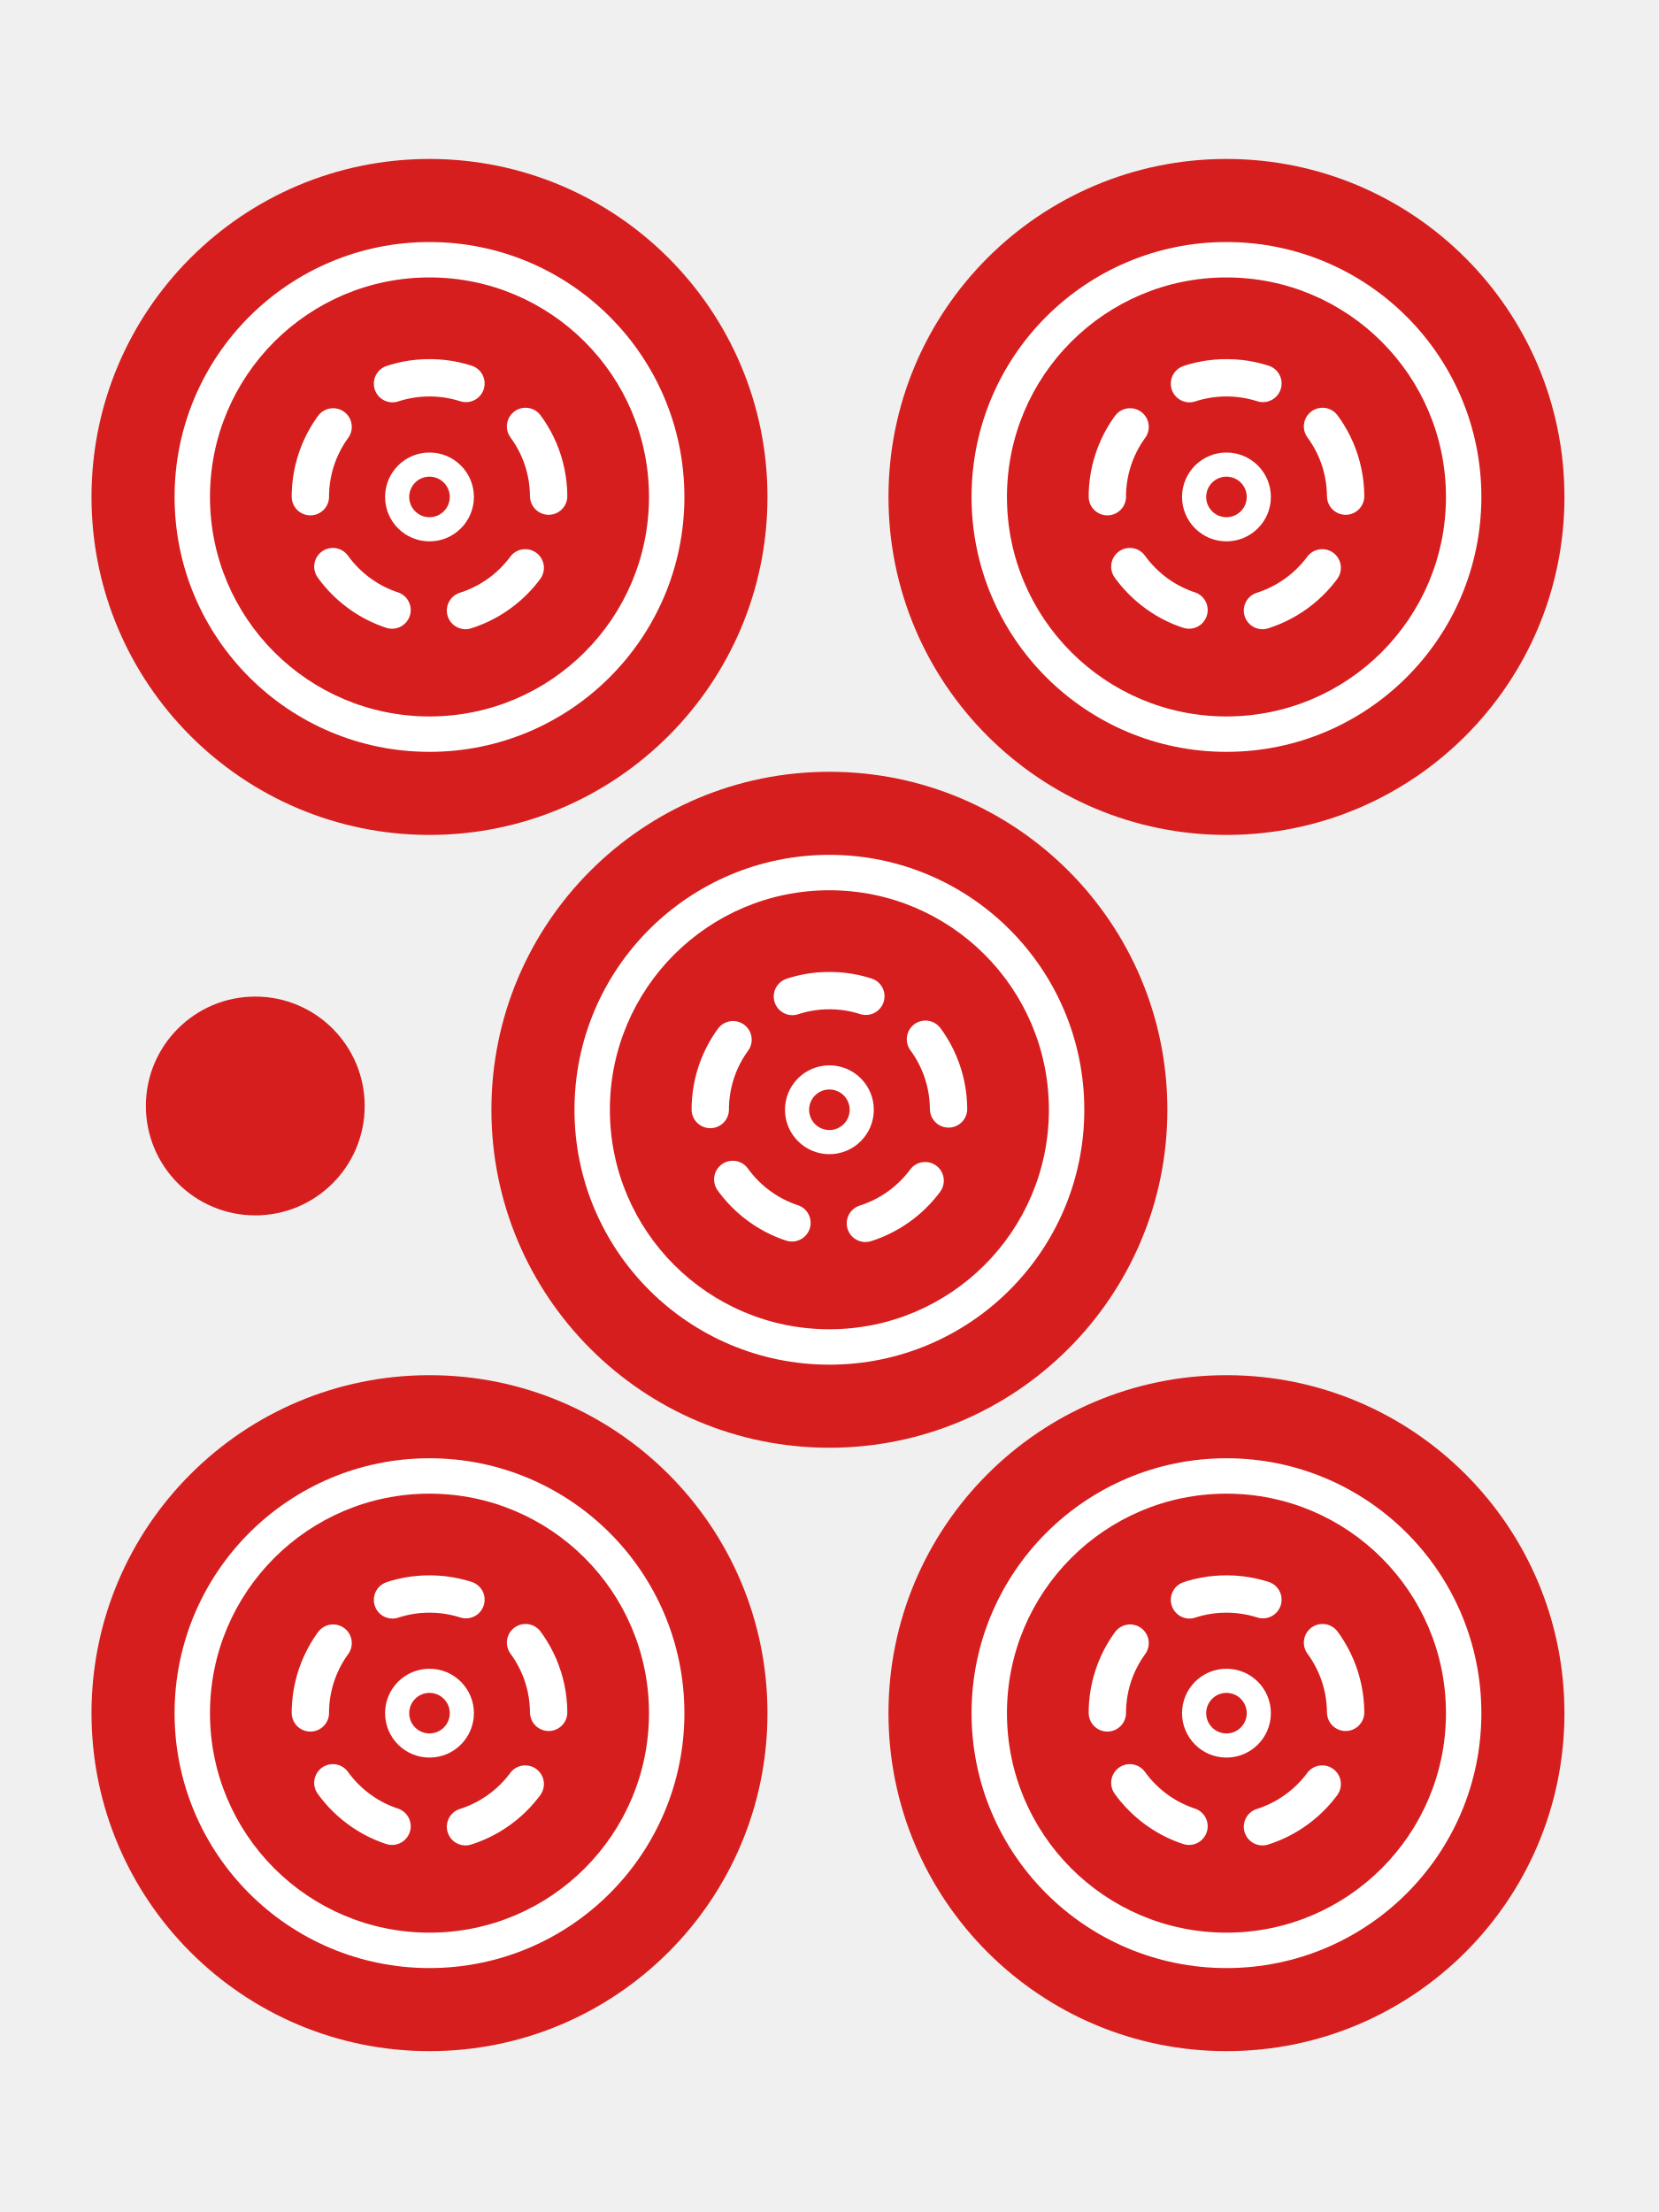
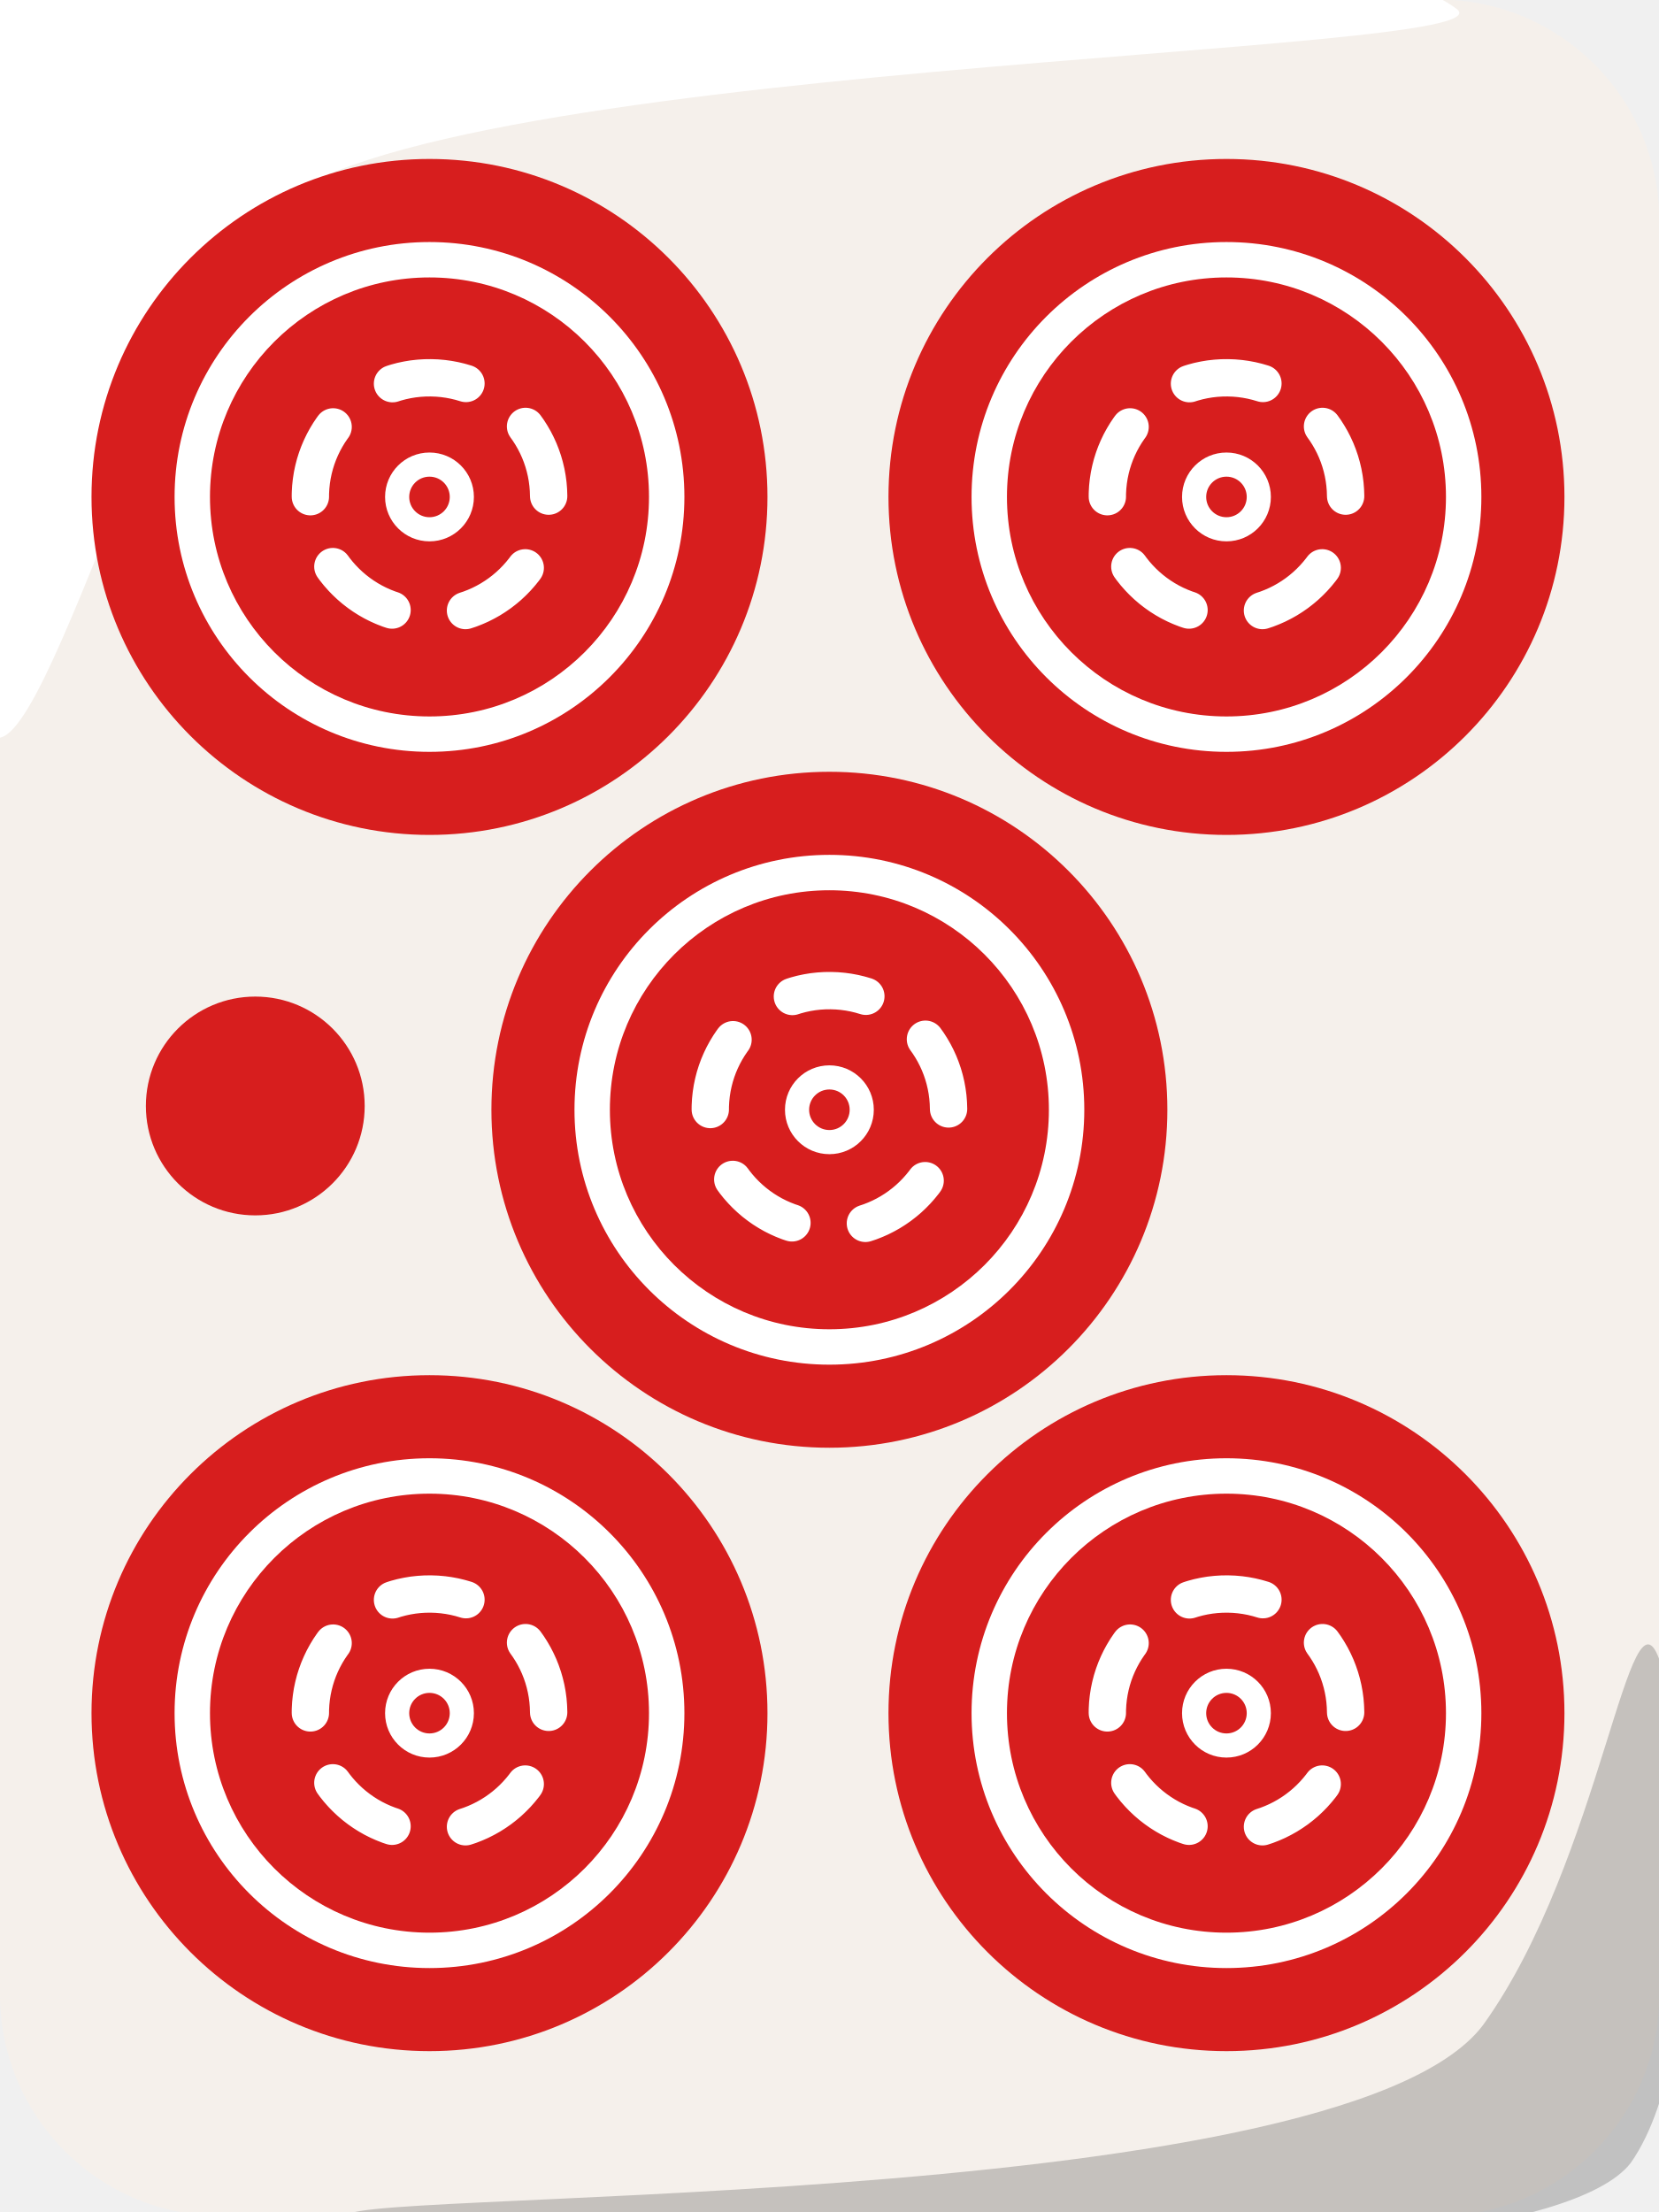
<svg xmlns="http://www.w3.org/2000/svg" width="300" height="400">
+   <g transform="translate(0 -652.362)">
+     <rect width="300.059" height="400.778" y="652.284" ry="40" style="opacity:1;fill:#f5f0eb;fill-opacity:1;fill-rule:nonzero;stroke:none;stroke-width:10;stroke-linecap:butt;stroke-linejoin:round;stroke-miterlimit:4;stroke-dasharray:none;stroke-dashoffset:0;stroke-opacity:1" />
+     <path d="M-4.769 775.071c-4.881-33.076-12.077-100.834 3.49-123.007 20.277-26.12 234.78-20.433 264.593 1.846 12.9 8.739-192.964 9.211-216.215 37.835C24.391 719.112.651 818.187-4.769 775.07Z" mask="url(#b)" style="fill:#fff;fill-opacity:1;fill-rule:evenodd;stroke:none;stroke-width:1px;stroke-linecap:butt;stroke-linejoin:miter;stroke-opacity:1;filter:url(#a)" />
+     <path d="M151.736 1025.018c-3.327-9.314-10.249-68.454 5.318-90.627 20.277-26.12 219.436-16.458 231.555-9.932 11.074 5.317-178.604.06-204.851 34.867-21.594 30-26.501 82.178-32.022 65.692z" mask="url(#c)" style="fill:#000;fill-opacity:.196;fill-rule:evenodd;stroke:none;stroke-width:1px;stroke-linecap:butt;stroke-linejoin:miter;stroke-opacity:1;filter:url(#a)" transform="rotate(180 225.969 988.943)" />
+   </g>
  <g transform="translate(0 -652.362)">
    <g transform="matrix(1.02274 0 0 1.02274 288.325 245.696)">
      <circle cx="-205.976" cy="485.489" r="59.759" style="opacity:1;fill:#d71e1e;fill-opacity:1;fill-rule:nonzero;stroke:none;stroke-width:8;stroke-linecap:round;stroke-linejoin:round;stroke-miterlimit:4;stroke-dasharray:none;stroke-dashoffset:0;stroke-opacity:1" />
      <circle cx="-205.976" cy="485.489" r="45.07" style="opacity:1;fill:#fff;fill-opacity:1;fill-rule:nonzero;stroke:none;stroke-width:8;stroke-linecap:round;stroke-linejoin:round;stroke-miterlimit:4;stroke-dasharray:none;stroke-dashoffset:0;stroke-opacity:1" />
      <circle cx="-205.976" cy="485.489" r="38.811" style="opacity:1;fill:#d71e1e;fill-opacity:1;fill-rule:nonzero;stroke:none;stroke-width:8;stroke-linecap:round;stroke-linejoin:round;stroke-miterlimit:4;stroke-dasharray:none;stroke-dashoffset:0;stroke-opacity:1" />
      <path d="M-188.246-484.058a21.069 21.069 0 0 1-20.673 21.065 21.069 21.069 0 0 1-21.45-20.273 21.069 21.069 0 0 1 19.866-21.827 21.069 21.069 0 0 1 22.197 19.452" style="opacity:1;fill:none;fill-opacity:.297;fill-rule:nonzero;stroke:#fff;stroke-width:6.6;stroke-linecap:round;stroke-linejoin:round;stroke-miterlimit:4;stroke-dasharray:13.201,13.201;stroke-dashoffset:0;stroke-opacity:1" transform="scale(1 -1) rotate(.395)" />
      <circle cx="-205.976" cy="485.489" r="7.853" style="opacity:1;fill:#fff;fill-opacity:1;fill-rule:nonzero;stroke:none;stroke-width:8;stroke-linecap:round;stroke-linejoin:round;stroke-miterlimit:4;stroke-dasharray:none;stroke-dashoffset:0;stroke-opacity:1" />
      <circle cx="-205.976" cy="485.489" r="3.586" style="opacity:1;fill:#d71e1e;fill-opacity:1;fill-rule:nonzero;stroke:none;stroke-width:8;stroke-linecap:round;stroke-linejoin:round;stroke-miterlimit:4;stroke-dasharray:none;stroke-dashoffset:0;stroke-opacity:1" />
    </g>
    <g transform="matrix(1.02274 0 0 1.02274 432.443 245.696)">
      <circle cx="-205.976" cy="485.489" r="59.759" style="opacity:1;fill:#d71e1e;fill-opacity:1;fill-rule:nonzero;stroke:none;stroke-width:8;stroke-linecap:round;stroke-linejoin:round;stroke-miterlimit:4;stroke-dasharray:none;stroke-dashoffset:0;stroke-opacity:1" />
      <circle cx="-205.976" cy="485.489" r="45.07" style="opacity:1;fill:#fff;fill-opacity:1;fill-rule:nonzero;stroke:none;stroke-width:8;stroke-linecap:round;stroke-linejoin:round;stroke-miterlimit:4;stroke-dasharray:none;stroke-dashoffset:0;stroke-opacity:1" />
      <circle cx="-205.976" cy="485.489" r="38.811" style="opacity:1;fill:#d71e1e;fill-opacity:1;fill-rule:nonzero;stroke:none;stroke-width:8;stroke-linecap:round;stroke-linejoin:round;stroke-miterlimit:4;stroke-dasharray:none;stroke-dashoffset:0;stroke-opacity:1" />
      <path d="M-188.246-484.058a21.069 21.069 0 0 1-20.673 21.065 21.069 21.069 0 0 1-21.45-20.273 21.069 21.069 0 0 1 19.866-21.827 21.069 21.069 0 0 1 22.197 19.452" style="opacity:1;fill:none;fill-opacity:.297;fill-rule:nonzero;stroke:#fff;stroke-width:6.6;stroke-linecap:round;stroke-linejoin:round;stroke-miterlimit:4;stroke-dasharray:13.201,13.201;stroke-dashoffset:0;stroke-opacity:1" transform="scale(1 -1) rotate(.395)" />
      <circle cx="-205.976" cy="485.489" r="7.853" style="opacity:1;fill:#fff;fill-opacity:1;fill-rule:nonzero;stroke:none;stroke-width:8;stroke-linecap:round;stroke-linejoin:round;stroke-miterlimit:4;stroke-dasharray:none;stroke-dashoffset:0;stroke-opacity:1" />
      <circle cx="-205.976" cy="485.489" r="3.586" style="opacity:1;fill:#d71e1e;fill-opacity:1;fill-rule:nonzero;stroke:none;stroke-width:8;stroke-linecap:round;stroke-linejoin:round;stroke-miterlimit:4;stroke-dasharray:none;stroke-dashoffset:0;stroke-opacity:1" />
    </g>
    <g transform="matrix(1.02274 0 0 1.02274 288.325 465.627)">
      <circle cx="-205.976" cy="485.489" r="59.759" style="opacity:1;fill:#d71e1e;fill-opacity:1;fill-rule:nonzero;stroke:none;stroke-width:8;stroke-linecap:round;stroke-linejoin:round;stroke-miterlimit:4;stroke-dasharray:none;stroke-dashoffset:0;stroke-opacity:1" />
      <circle cx="-205.976" cy="485.489" r="45.07" style="opacity:1;fill:#fff;fill-opacity:1;fill-rule:nonzero;stroke:none;stroke-width:8;stroke-linecap:round;stroke-linejoin:round;stroke-miterlimit:4;stroke-dasharray:none;stroke-dashoffset:0;stroke-opacity:1" />
      <circle cx="-205.976" cy="485.489" r="38.811" style="opacity:1;fill:#d71e1e;fill-opacity:1;fill-rule:nonzero;stroke:none;stroke-width:8;stroke-linecap:round;stroke-linejoin:round;stroke-miterlimit:4;stroke-dasharray:none;stroke-dashoffset:0;stroke-opacity:1" />
      <path d="M-188.246-484.058a21.069 21.069 0 0 1-20.673 21.065 21.069 21.069 0 0 1-21.45-20.273 21.069 21.069 0 0 1 19.866-21.827 21.069 21.069 0 0 1 22.197 19.452" style="opacity:1;fill:none;fill-opacity:.297;fill-rule:nonzero;stroke:#fff;stroke-width:6.6;stroke-linecap:round;stroke-linejoin:round;stroke-miterlimit:4;stroke-dasharray:13.201,13.201;stroke-dashoffset:0;stroke-opacity:1" transform="scale(1 -1) rotate(.395)" />
      <circle cx="-205.976" cy="485.489" r="7.853" style="opacity:1;fill:#fff;fill-opacity:1;fill-rule:nonzero;stroke:none;stroke-width:8;stroke-linecap:round;stroke-linejoin:round;stroke-miterlimit:4;stroke-dasharray:none;stroke-dashoffset:0;stroke-opacity:1" />
      <circle cx="-205.976" cy="485.489" r="3.586" style="opacity:1;fill:#d71e1e;fill-opacity:1;fill-rule:nonzero;stroke:none;stroke-width:8;stroke-linecap:round;stroke-linejoin:round;stroke-miterlimit:4;stroke-dasharray:none;stroke-dashoffset:0;stroke-opacity:1" />
    </g>
    <g transform="matrix(1.02274 0 0 1.02274 432.443 465.627)">
      <circle cx="-205.976" cy="485.489" r="59.759" style="opacity:1;fill:#d71e1e;fill-opacity:1;fill-rule:nonzero;stroke:none;stroke-width:8;stroke-linecap:round;stroke-linejoin:round;stroke-miterlimit:4;stroke-dasharray:none;stroke-dashoffset:0;stroke-opacity:1" />
      <circle cx="-205.976" cy="485.489" r="45.07" style="opacity:1;fill:#fff;fill-opacity:1;fill-rule:nonzero;stroke:none;stroke-width:8;stroke-linecap:round;stroke-linejoin:round;stroke-miterlimit:4;stroke-dasharray:none;stroke-dashoffset:0;stroke-opacity:1" />
      <circle cx="-205.976" cy="485.489" r="38.811" style="opacity:1;fill:#d71e1e;fill-opacity:1;fill-rule:nonzero;stroke:none;stroke-width:8;stroke-linecap:round;stroke-linejoin:round;stroke-miterlimit:4;stroke-dasharray:none;stroke-dashoffset:0;stroke-opacity:1" />
      <path d="M-188.246-484.058a21.069 21.069 0 0 1-20.673 21.065 21.069 21.069 0 0 1-21.45-20.273 21.069 21.069 0 0 1 19.866-21.827 21.069 21.069 0 0 1 22.197 19.452" style="opacity:1;fill:none;fill-opacity:.297;fill-rule:nonzero;stroke:#fff;stroke-width:6.6;stroke-linecap:round;stroke-linejoin:round;stroke-miterlimit:4;stroke-dasharray:13.201,13.201;stroke-dashoffset:0;stroke-opacity:1" transform="scale(1 -1) rotate(.395)" />
      <circle cx="-205.976" cy="485.489" r="7.853" style="opacity:1;fill:#fff;fill-opacity:1;fill-rule:nonzero;stroke:none;stroke-width:8;stroke-linecap:round;stroke-linejoin:round;stroke-miterlimit:4;stroke-dasharray:none;stroke-dashoffset:0;stroke-opacity:1" />
      <circle cx="-205.976" cy="485.489" r="3.586" style="opacity:1;fill:#d71e1e;fill-opacity:1;fill-rule:nonzero;stroke:none;stroke-width:8;stroke-linecap:round;stroke-linejoin:round;stroke-miterlimit:4;stroke-dasharray:none;stroke-dashoffset:0;stroke-opacity:1" />
    </g>
    <g transform="matrix(1.02274 0 0 1.02274 360.64 356.513)">
      <circle cx="-205.976" cy="485.489" r="59.759" style="opacity:1;fill:#d71e1e;fill-opacity:1;fill-rule:nonzero;stroke:none;stroke-width:8;stroke-linecap:round;stroke-linejoin:round;stroke-miterlimit:4;stroke-dasharray:none;stroke-dashoffset:0;stroke-opacity:1" />
      <circle cx="-205.976" cy="485.489" r="45.07" style="opacity:1;fill:#fff;fill-opacity:1;fill-rule:nonzero;stroke:none;stroke-width:8;stroke-linecap:round;stroke-linejoin:round;stroke-miterlimit:4;stroke-dasharray:none;stroke-dashoffset:0;stroke-opacity:1" />
      <circle cx="-205.976" cy="485.489" r="38.811" style="opacity:1;fill:#d71e1e;fill-opacity:1;fill-rule:nonzero;stroke:none;stroke-width:8;stroke-linecap:round;stroke-linejoin:round;stroke-miterlimit:4;stroke-dasharray:none;stroke-dashoffset:0;stroke-opacity:1" />
      <path d="M-188.246-484.058a21.069 21.069 0 0 1-20.673 21.065 21.069 21.069 0 0 1-21.45-20.273 21.069 21.069 0 0 1 19.866-21.827 21.069 21.069 0 0 1 22.197 19.452" style="opacity:1;fill:none;fill-opacity:.297;fill-rule:nonzero;stroke:#fff;stroke-width:6.6;stroke-linecap:round;stroke-linejoin:round;stroke-miterlimit:4;stroke-dasharray:13.201,13.201;stroke-dashoffset:0;stroke-opacity:1" transform="scale(1 -1) rotate(.395)" />
      <circle cx="-205.976" cy="485.489" r="7.853" style="opacity:1;fill:#fff;fill-opacity:1;fill-rule:nonzero;stroke:none;stroke-width:8;stroke-linecap:round;stroke-linejoin:round;stroke-miterlimit:4;stroke-dasharray:none;stroke-dashoffset:0;stroke-opacity:1" />
      <circle cx="-205.976" cy="485.489" r="3.586" style="opacity:1;fill:#d71e1e;fill-opacity:1;fill-rule:nonzero;stroke:none;stroke-width:8;stroke-linecap:round;stroke-linejoin:round;stroke-miterlimit:4;stroke-dasharray:none;stroke-dashoffset:0;stroke-opacity:1" />
    </g>
    <circle cx="46.163" cy="852.358" r="19.783" style="opacity:1;fill:#d71e1e;fill-opacity:1;fill-rule:nonzero;stroke:none;stroke-width:10;stroke-linecap:butt;stroke-linejoin:round;stroke-miterlimit:4;stroke-dasharray:none;stroke-dashoffset:0;stroke-opacity:1" />
  </g>
</svg>
